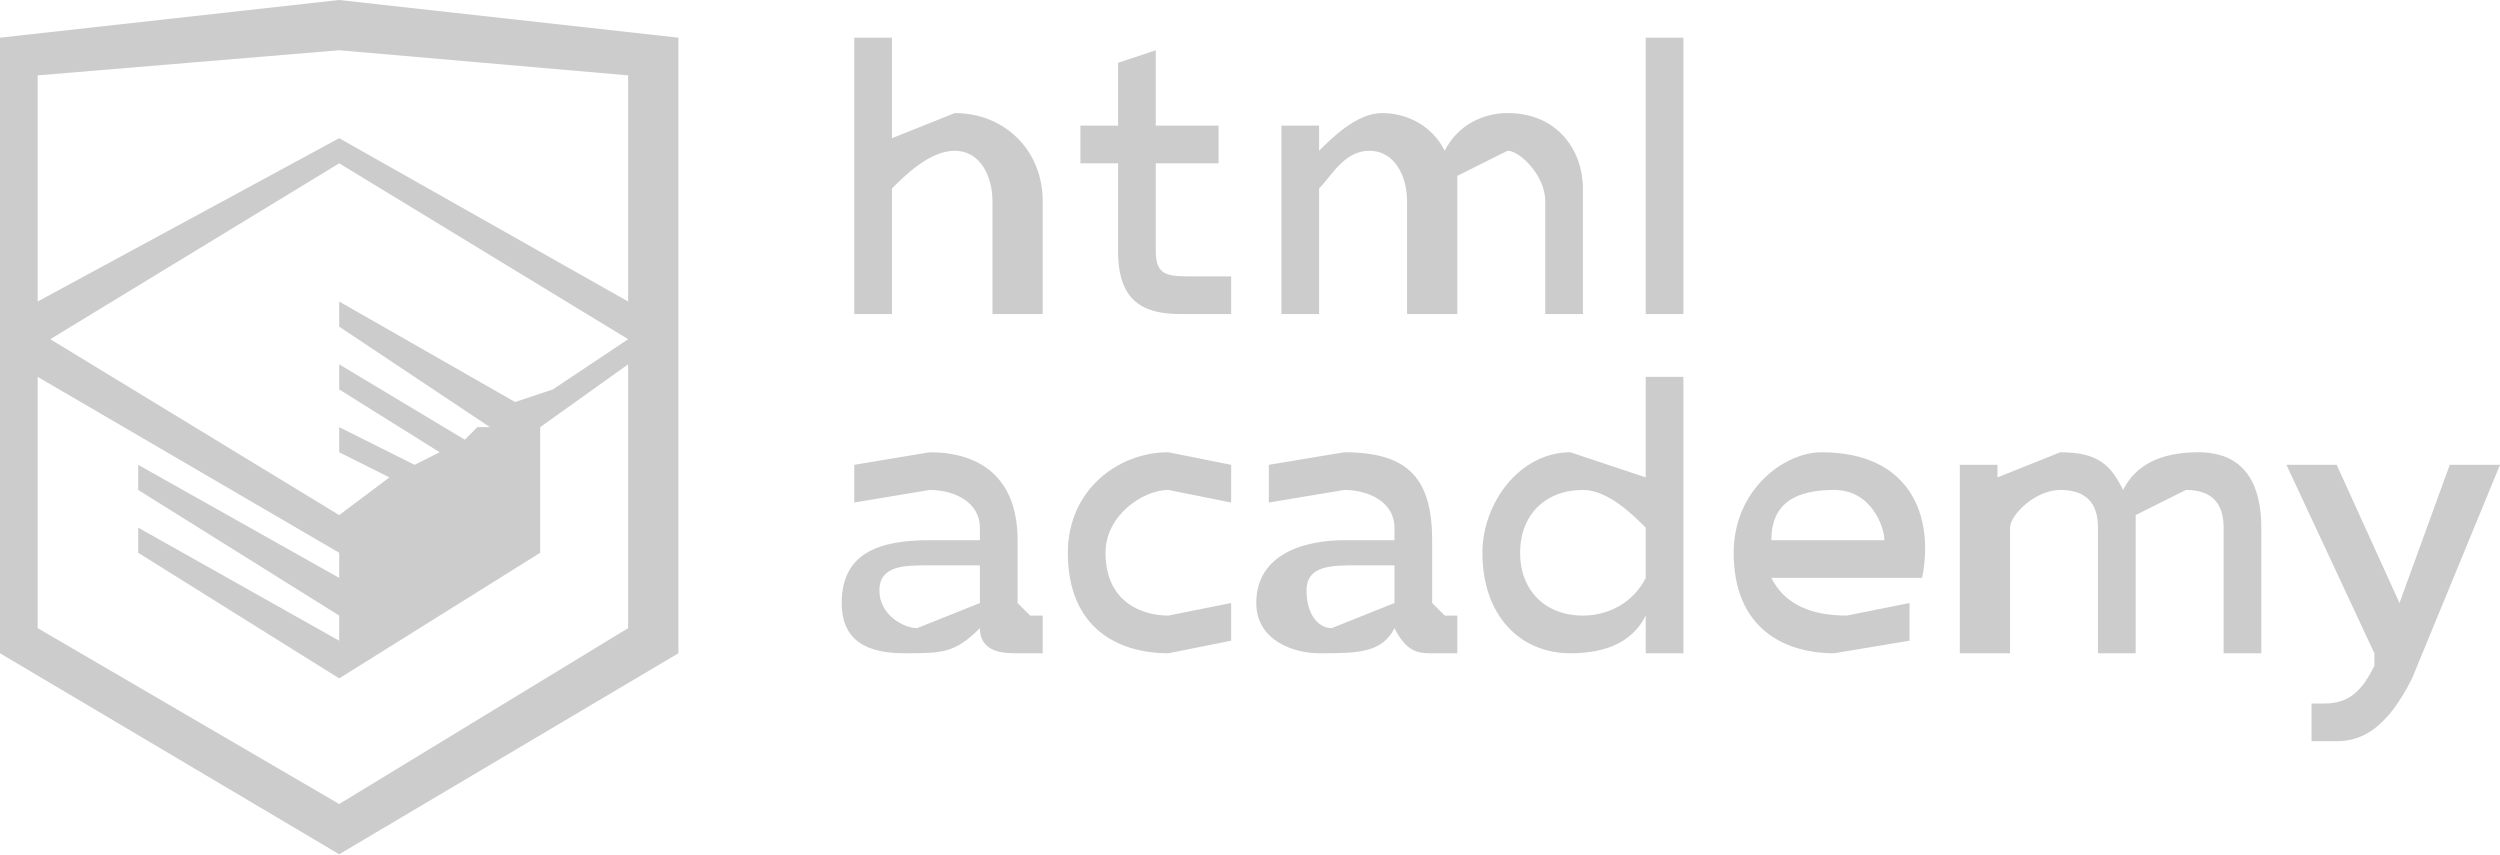
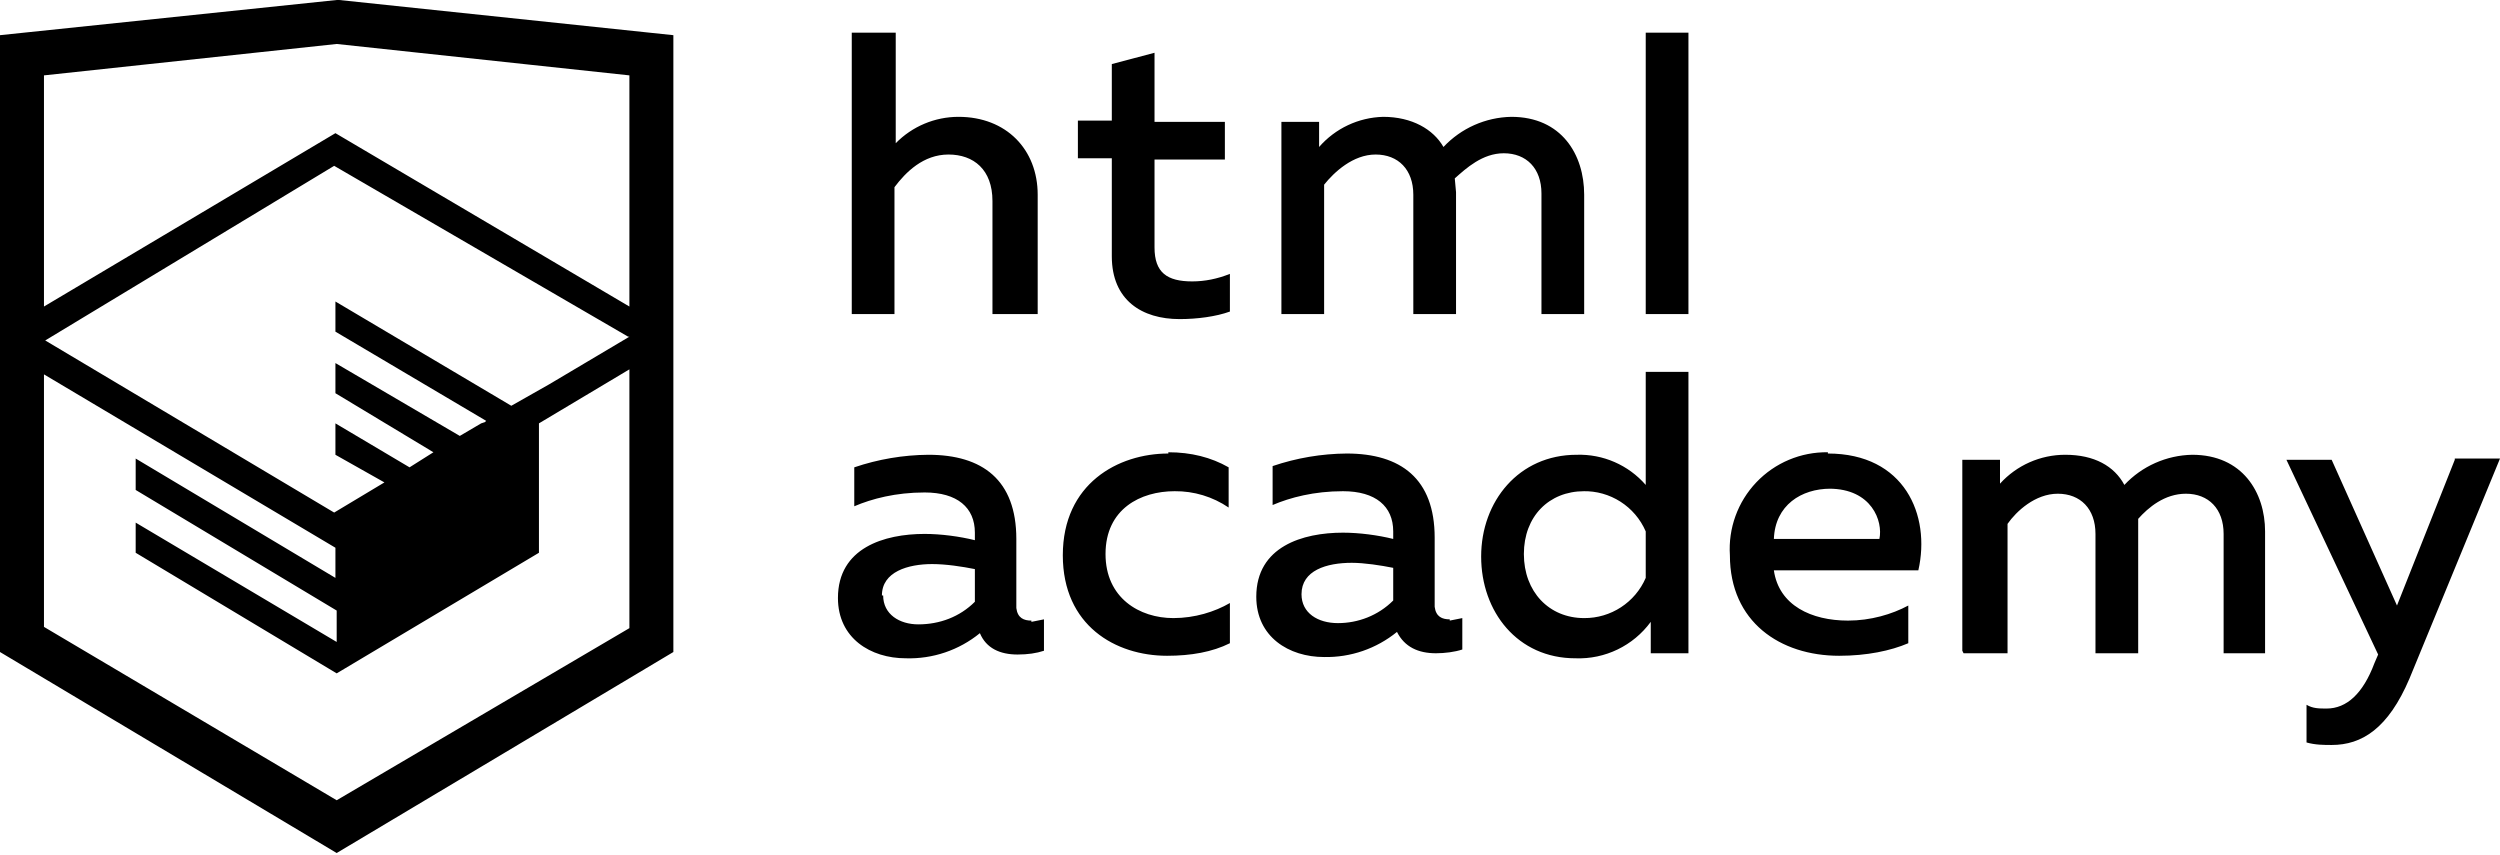
<svg xmlns="http://www.w3.org/2000/svg" width="199" height="68" fill="none">
-   <g opacity=".2" fill="#000">
-     <path d="M82 49h1v3h-2c-1 0-3 0-3-2-2 2-3 2-6 2s-5-1-5-4c0-4 3-5 7-5h4v-1c0-2-2-3-4-3l-6 1v-3l6-1c4 0 7 2 7 7v5l1 1zm-12-2c0 2 2 3 3 3l5-2v-3h-4c-2 0-4 0-4 2zM93 36l5 1v3l-5-1c-2 0-5 2-5 5 0 4 3 5 5 5l5-1v3l-5 1c-4 0-8-2-8-8 0-5 4-8 8-8zM115 49h1v3h-2c-1 0-2 0-3-2-1 2-3 2-6 2-2 0-5-1-5-4 0-4 4-5 7-5h4v-1c0-2-2-3-4-3l-6 1v-3l6-1c5 0 7 2 7 7v5l1 1zm-11-2c0 2 1 3 2 3l5-2v-3h-3c-2 0-4 0-4 2zM134 30v22h-3v-3c-1 2-3 3-6 3-4 0-7-3-7-8 0-4 3-8 7-8l6 2v-8h3zm-8 9c-3 0-5 2-5 5s2 5 5 5c2 0 4-1 5-3v-4c-1-1-3-3-5-3zM145 36c7 0 9 5 8 10h-12c1 2 3 3 6 3l5-1v3l-6 1c-4 0-8-2-8-8 0-5 4-8 7-8zm1 3c-3 0-5 1-5 4h9c0-1-1-4-4-4zM156 52V37h3v1l5-2c3 0 4 1 5 3 1-2 3-3 6-3 4 0 5 3 5 6v10h-3V42c0-2-1-3-3-3l-4 2v11h-3V42c0-2-1-3-3-3s-4 2-4 3v10h-4zM195 37h4l-7 17c-2 4-4 5-6 5h-2v-3h1c2 0 3-1 4-3v-1l-7-15h4l5 11 4-11zM71 3v8l5-2c4 0 7 3 7 7v9h-4v-9c0-2-1-4-3-4s-4 2-5 3v10h-3V3h3zM92 4v6h5v3h-5v7c0 2 1 2 3 2h3v3h-4c-3 0-5-1-5-5v-7h-3v-3h3V5l3-1zM102 25V10h3v2c1-1 3-3 5-3s4 1 5 3c1-2 3-3 5-3 4 0 6 3 6 6v10h-3v-9c0-2-2-4-3-4l-4 2v11h-4v-9c0-2-1-4-3-4s-3 2-4 3v10h-3zM134 3h-3v22h3V3zM27 0L0 3v49l27 16 27-16V3L27 0zm23 50L27 64 3 50V30l24 14v2l-16-9v2l16 10v2l-16-9v2l16 10 16-10V34l7-5v21zm0-23l-6 4-3 1-14-8v2l12 8h-1l-1 1-10-6v2l8 5-2 1-6-3v2l4 2-4 3L4 27l23-14 23 14zm0-3L27 11 3 24V6l24-2 23 2v18z" />
-   </g>
+   <path d="M82.1 49.5l1-.2v2.5c-.6.2-1.3.3-2.1.3-1.4 0-2.5-.5-3-1.7a8.9 8.9 0 01-5.9 2c-2.8 0-5.4-1.6-5.4-4.8 0-4 3.7-5.1 6.9-5.1 1.3 0 2.8.2 4 .5v-.6c0-2-1.4-3.2-4-3.2-2.3 0-4.2.5-5.6 1.1v-3.1a18.8 18.8 0 015.9-1c4.3 0 7 2 7 6.7v5.5c.1.8.6 1 1.2 1zm-11.8-2.1c0 1.5 1.3 2.3 2.8 2.3 1.7 0 3.3-.6 4.5-1.8v-2.6c-1-.2-2.3-.4-3.4-.4-1.9 0-4 .6-4 2.5zM93 36c1.8 0 3.4.4 4.8 1.2v3.2a7.5 7.5 0 00-4.3-1.3c-2.7 0-5.5 1.4-5.5 5 0 3.5 2.7 5.1 5.4 5.1 1.7 0 3.3-.5 4.5-1.2v3.2c-1.4.7-3.1 1-5 1-4.1 0-8.3-2.4-8.3-8 0-5.7 4.4-8.1 8.4-8.1zm22.4 13.4l1-.2v2.5c-.6.2-1.4.3-2.1.3-1.4 0-2.5-.5-3.1-1.7a8.9 8.9 0 01-5.8 2c-2.8 0-5.4-1.6-5.4-4.8 0-4 3.7-5.1 6.9-5.1 1.3 0 2.8.2 4 .5v-.6c0-2-1.4-3.2-4-3.2-2.3 0-4.2.5-5.6 1.1v-3.1a18.8 18.8 0 015.9-1c4.3 0 7 2 7 6.7v5.5c.1.8.6 1 1.2 1zm-11.8-2.1c0 1.5 1.3 2.3 2.9 2.3 1.6 0 3.2-.6 4.4-1.8v-2.6c-1-.2-2.3-.4-3.3-.4-2 0-4 .6-4 2.5zm30.8-17.9V52h-3v-2.5a7.1 7.1 0 01-6 2.9c-4.6 0-7.5-3.7-7.5-8.1 0-4.4 3-8.1 7.6-8.1a7 7 0 015.5 2.4v-9h3.4zm-8.3 9.7c-2.8 0-4.8 2-4.8 5s2 5.1 4.8 5.1a5.3 5.3 0 004.9-3.2v-3.7a5.3 5.3 0 00-5-3.2zm19.4-3c6.1 0 8.2 4.9 7.2 9.3h-11.5c.4 2.8 3 4 5.9 4 1.8 0 3.5-.5 4.8-1.2v3c-1.4.6-3.3 1-5.5 1-4.7 0-8.7-2.7-8.7-8a7.7 7.7 0 017.8-8.2zm.2 2.8c-2.3 0-4.4 1.3-4.5 4h8.4c.3-1.4-.6-4-4-4zm10.5 12.9V36.6h3v1.9a7 7 0 015.2-2.3c2.3 0 3.9.9 4.7 2.4a7.6 7.6 0 015.4-2.4c4 0 5.8 3 5.8 6.1V52H177v-9.5c0-2-1.2-3.2-3-3.2-1.7 0-3 1.1-3.8 2V52h-3.4v-9.5c0-2-1.2-3.2-3-3.2s-3.3 1.4-4 2.4v10.3h-3.5zm39.2-15.3h3.6L191.8 54c-1.7 4-3.8 5.3-6.2 5.3-.6 0-1.3 0-2-.2v-3c.5.3 1 .3 1.6.3 1.6 0 2.9-1.2 3.8-3.6l.3-.7-7.3-15.5h3.6l5.2 11.6 4.6-11.6zM71.3 2.6v8.8a7 7 0 015-2.1c3.8 0 6.3 2.6 6.3 6.2V25H79v-9c0-2.5-1.5-3.7-3.5-3.7s-3.4 1.4-4.3 2.6V25h-3.4V2.6h3.4zm20.6 1.6v5.5h5.6v3h-5.6v7c0 2 1 2.7 3 2.7 1 0 2-.2 3-.6v3c-1.1.4-2.6.6-4 .6-3 0-5.4-1.5-5.4-5v-7.8h-2.7v-3h2.7V5.1l3.4-.9zM102 25V9.7h3v2a7 7 0 015.1-2.4c2.3 0 4 1 4.8 2.4a7.6 7.6 0 015.4-2.4c4 0 5.8 3 5.8 6.2V25h-3.4v-9.6c0-2-1.2-3.2-3-3.2-1.7 0-3 1.2-3.9 2l.1 1.1V25h-3.4v-9.5c0-2-1.2-3.2-3-3.2s-3.3 1.4-4.1 2.4V25h-3.4zm32.5-22.4H131V25h3.4V2.6zM27.1 0h-.3L0 2.8v49.1l26.8 16 26.8-16V2.8L27 0zm23 50L26.8 63.7 3.5 49.9V29.8l23.2 13.8V46l-15.9-9.5v2.5l16 9.6v2.5l-16-9.5v2.4l16 9.6 16.1-9.6V33.7l7.2-4.3V50zm0-23.2l-6.4 3.8-3 1.7-14-8.3v2.4l12 7.1-.1.1-.3.1-1.7 1-9.9-5.8v2.4l7.8 4.7-1.9 1.2-5.9-3.5v2.5l3.9 2.2-4 2.4-23-13.7 23-13.9L50 26.8zm0-2.4L26.7 10.6 3.5 24.4V6l23.3-2.5L50.1 6v18.4z" fill="#000" />
</svg>
